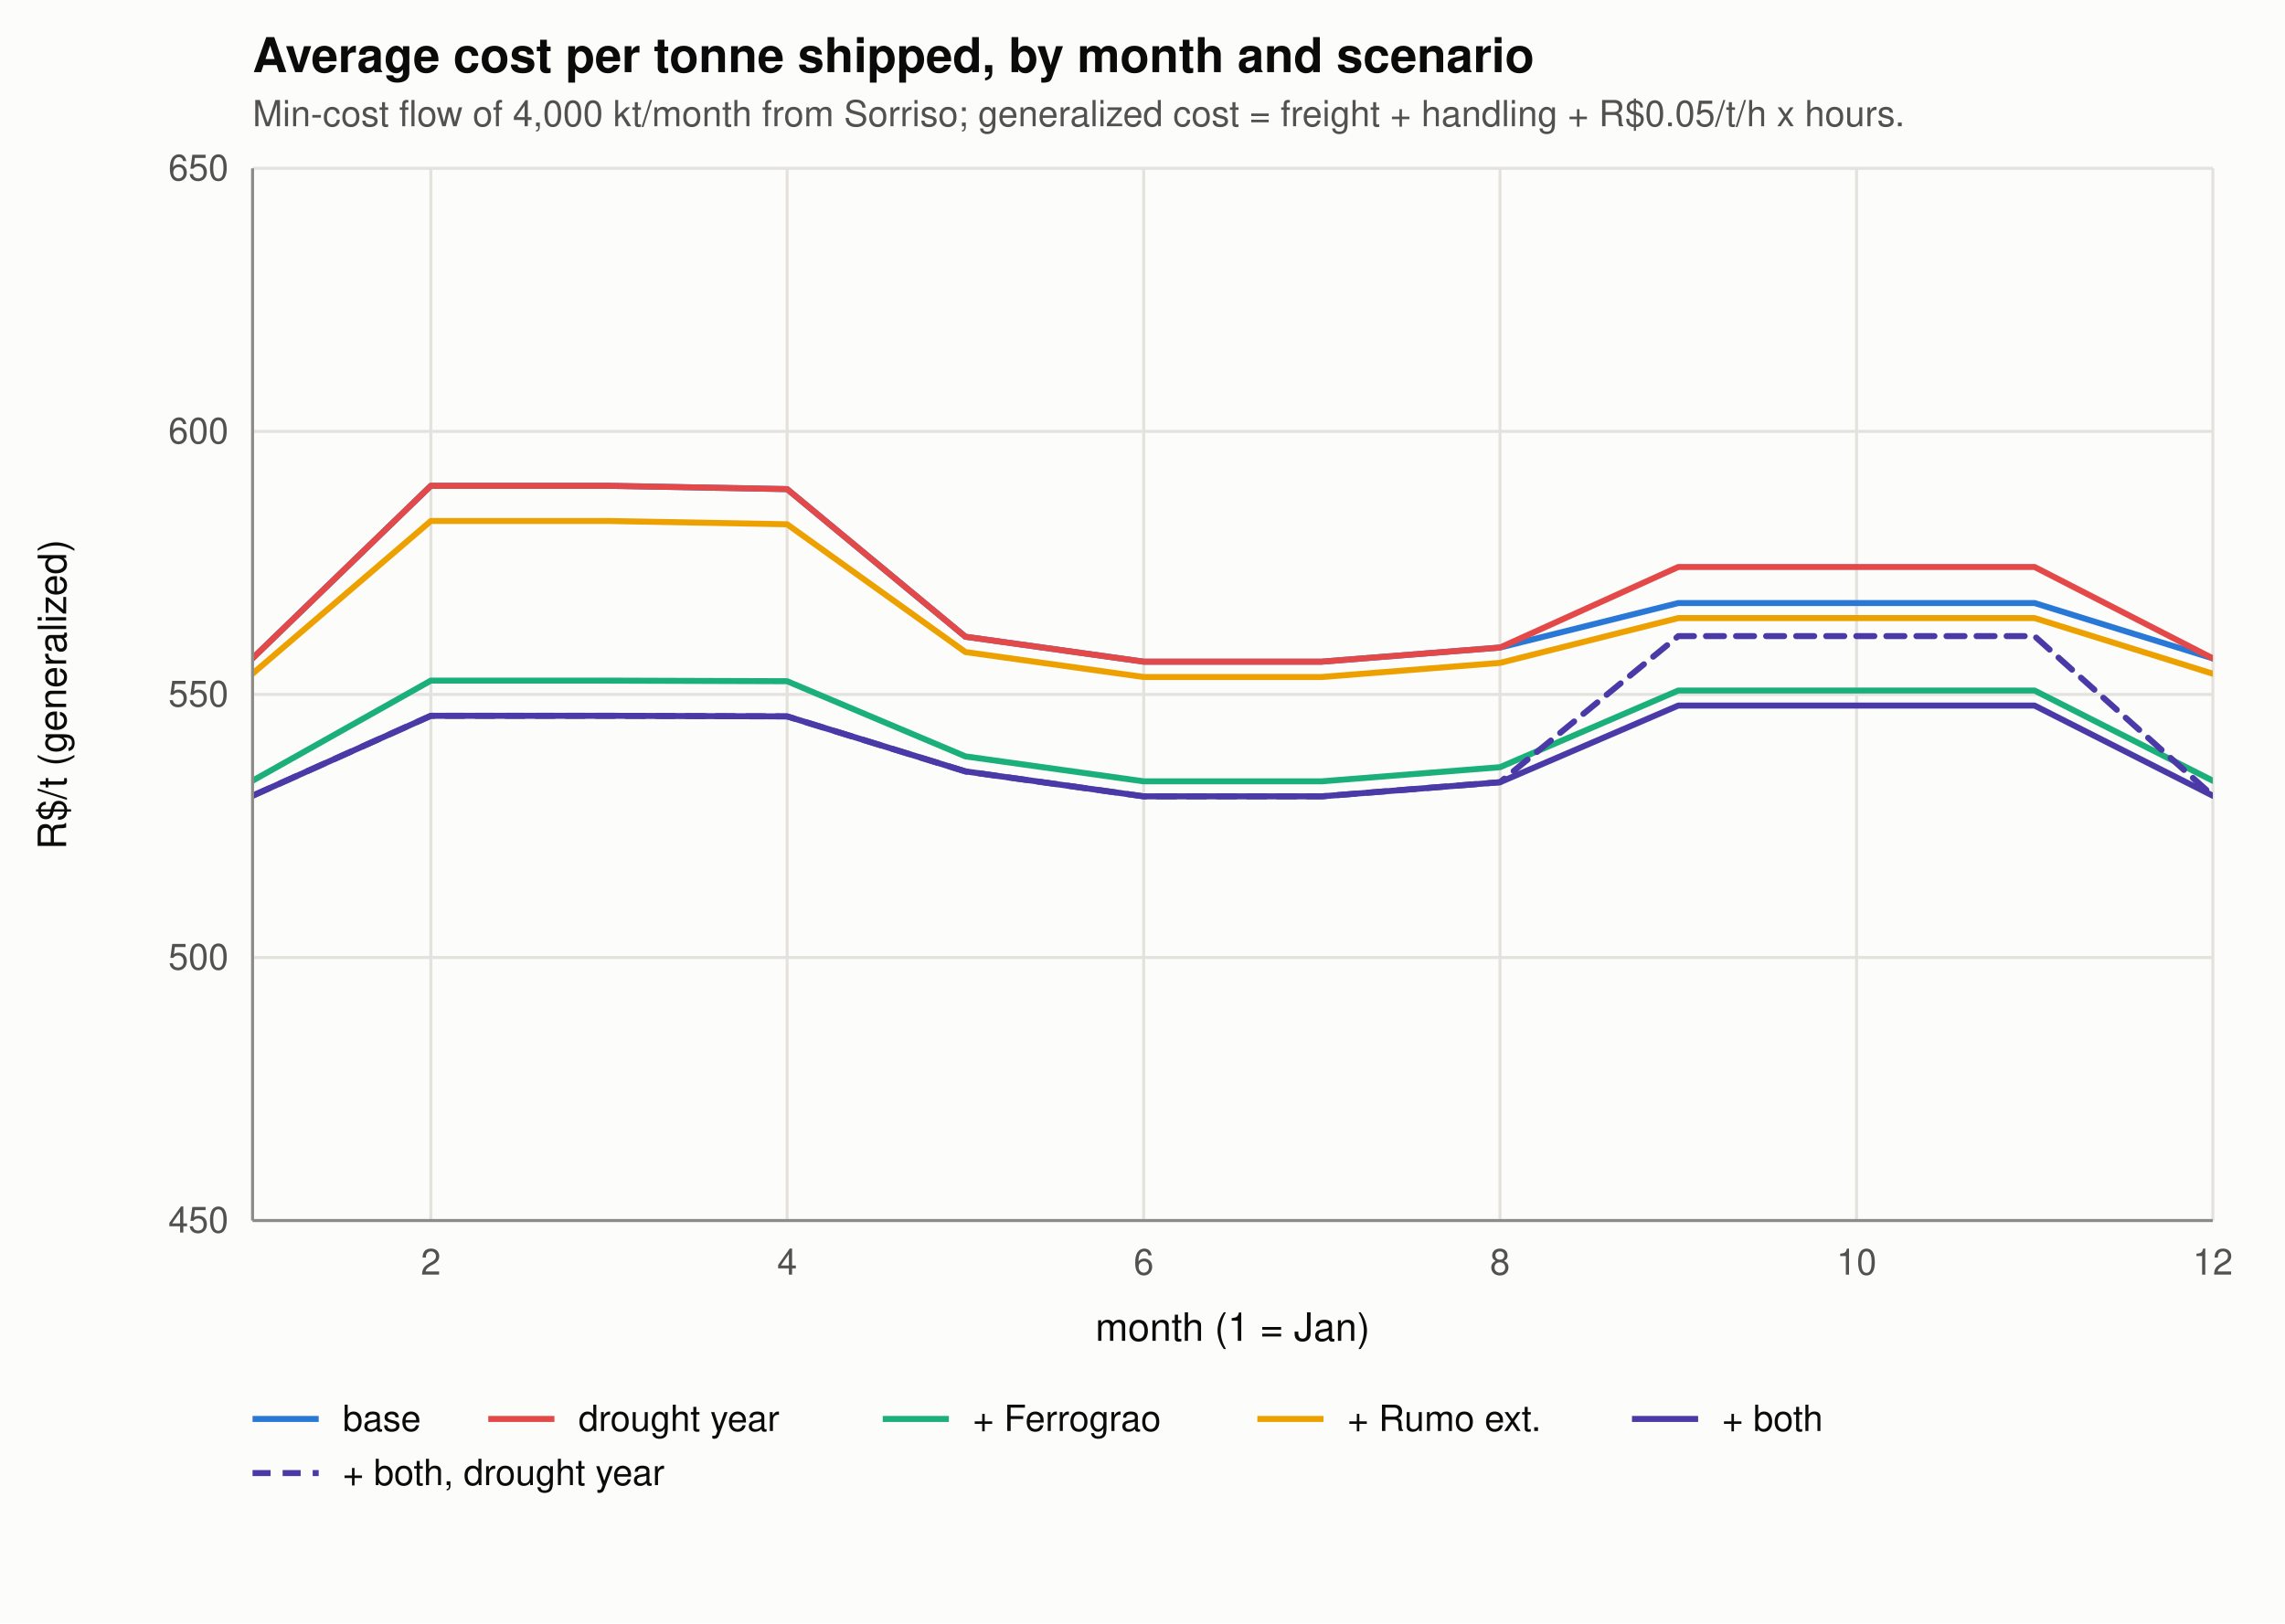
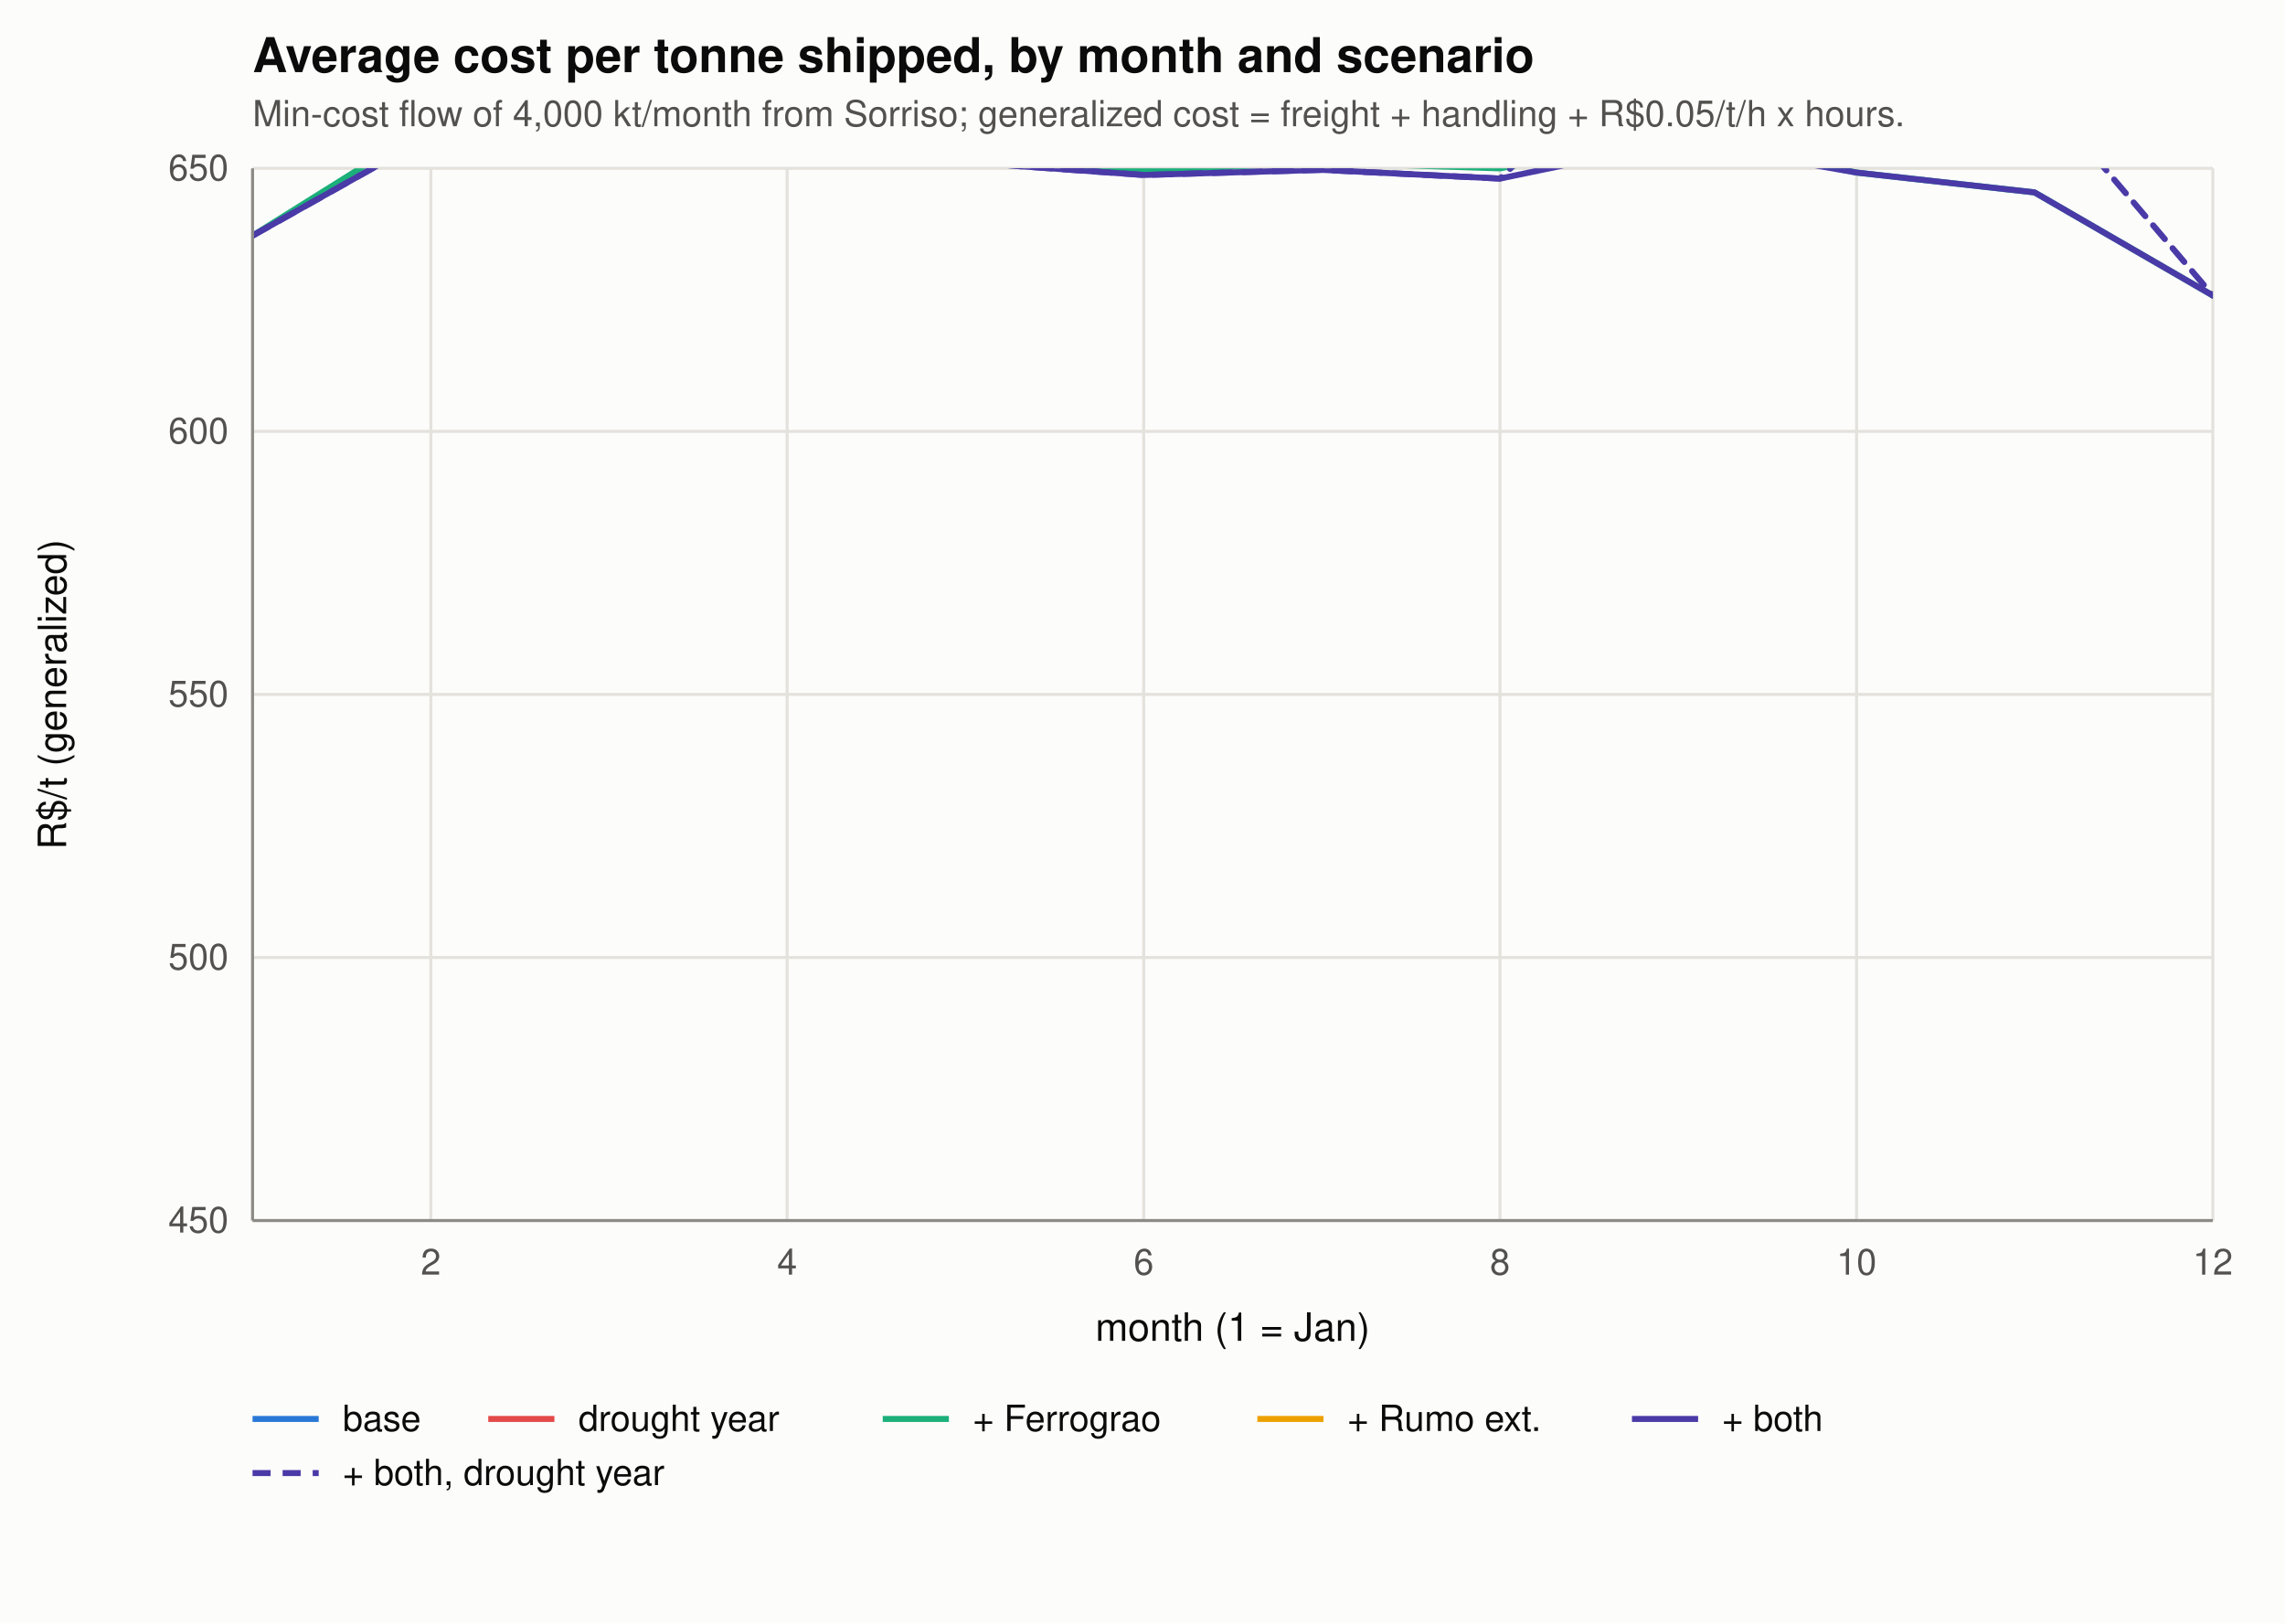
<svg xmlns="http://www.w3.org/2000/svg" viewBox="0 0 760 540" width="760" height="540" font-family="-apple-system, Segoe UI, Helvetica, Arial, sans-serif">
  <rect width="760" height="540" fill="#fcfcfb" />
  <text x="84" y="24" text-anchor="start" font-size="16" fill="#0b0b0b">
    <tspan font-weight="600">Average cost per tonne shipped, by month and scenario</tspan>
  </text>
  <text x="84" y="42" text-anchor="start" font-size="12" fill="#52514e">Min-cost flow of 4,000 kt/month from Sorriso; generalized cost = freight + handling + R$0.05/t/h x hours.</text>
  <defs>
    <clipPath id="plot">
      <rect x="84" y="56" width="652" height="350" />
    </clipPath>
  </defs>
  <line x1="143.3" y1="56" x2="143.3" y2="406" stroke="#e4e2dc" stroke-width="1" />
  <text x="143.3" y="424" text-anchor="middle" font-size="12" fill="#52514e">2</text>
  <line x1="261.8" y1="56" x2="261.8" y2="406" stroke="#e4e2dc" stroke-width="1" />
  <text x="261.8" y="424" text-anchor="middle" font-size="12" fill="#52514e">4</text>
  <line x1="380.4" y1="56" x2="380.4" y2="406" stroke="#e4e2dc" stroke-width="1" />
  <text x="380.4" y="424" text-anchor="middle" font-size="12" fill="#52514e">6</text>
  <line x1="498.9" y1="56" x2="498.9" y2="406" stroke="#e4e2dc" stroke-width="1" />
  <text x="498.9" y="424" text-anchor="middle" font-size="12" fill="#52514e">8</text>
  <line x1="617.5" y1="56" x2="617.5" y2="406" stroke="#e4e2dc" stroke-width="1" />
  <text x="617.5" y="424" text-anchor="middle" font-size="12" fill="#52514e">10</text>
  <line x1="736" y1="56" x2="736" y2="406" stroke="#e4e2dc" stroke-width="1" />
  <text x="736" y="424" text-anchor="middle" font-size="12" fill="#52514e">12</text>
  <line x1="84" y1="406" x2="736" y2="406" stroke="#e4e2dc" stroke-width="1" />
  <text x="76" y="410" text-anchor="end" font-size="12" fill="#52514e">450</text>
  <line x1="84" y1="318.5" x2="736" y2="318.5" stroke="#e4e2dc" stroke-width="1" />
  <text x="76" y="322.5" text-anchor="end" font-size="12" fill="#52514e">500</text>
  <line x1="84" y1="231" x2="736" y2="231" stroke="#e4e2dc" stroke-width="1" />
  <text x="76" y="235" text-anchor="end" font-size="12" fill="#52514e">550</text>
  <line x1="84" y1="143.5" x2="736" y2="143.5" stroke="#e4e2dc" stroke-width="1" />
  <text x="76" y="147.5" text-anchor="end" font-size="12" fill="#52514e">600</text>
  <line x1="84" y1="56" x2="736" y2="56" stroke="#e4e2dc" stroke-width="1" />
  <text x="76" y="60" text-anchor="end" font-size="12" fill="#52514e">650</text>
  <g clip-path="url(#plot)">
-     <path d="M84 219 L143.3 161.6 L202.5 161.6 L261.8 162.7 L321.1 211.8 L380.4 220.1 L439.6 220.1 L498.9 215.4 L558.2 200.6 L617.5 200.6 L676.7 200.6 L736 219 " fill="none" stroke="#2a78d6" stroke-width="2" stroke-linejoin="round" stroke-linecap="round" stroke-dasharray="" />
-     <path d="M84 219 L143.3 161.6 L202.5 161.6 L261.8 162.7 L321.1 211.8 L380.4 220.1 L439.6 220.1 L498.9 215.4 L558.2 188.6 L617.5 188.6 L676.7 188.6 L736 219 " fill="none" stroke="#e34948" stroke-width="2" stroke-linejoin="round" stroke-linecap="round" stroke-dasharray="" />
-     <path d="M84 259.7 L143.3 226.4 L202.5 226.4 L261.8 226.6 L321.1 251.6 L380.4 259.9 L439.6 259.9 L498.9 255.2 L558.2 229.7 L617.5 229.7 L676.7 229.7 L736 259.7 " fill="none" stroke="#1baf7a" stroke-width="2" stroke-linejoin="round" stroke-linecap="round" stroke-dasharray="" />
-     <path d="M84 224.1 L143.3 173.3 L202.5 173.3 L261.8 174.4 L321.1 216.9 L380.4 225.2 L439.6 225.2 L498.9 220.5 L558.2 205.6 L617.5 205.6 L676.7 205.6 L736 224.1 " fill="none" stroke="#eda100" stroke-width="2" stroke-linejoin="round" stroke-linecap="round" stroke-dasharray="" />
-     <path d="M84 264.7 L143.3 238.1 L202.5 238.1 L261.8 238.3 L321.1 256.6 L380.4 264.9 L439.6 264.9 L498.9 260.2 L558.2 234.7 L617.5 234.7 L676.7 234.7 L736 264.7 " fill="none" stroke="#4a3aa7" stroke-width="2" stroke-linejoin="round" stroke-linecap="round" stroke-dasharray="" />
-     <path d="M84 264.7 L143.3 238.1 L202.5 238.1 L261.8 238.3 L321.1 256.6 L380.4 264.9 L439.6 264.9 L498.9 260.2 L558.2 211.6 L617.5 211.6 L676.7 211.6 L736 264.7 " fill="none" stroke="#4a3aa7" stroke-width="2" stroke-linejoin="round" stroke-linecap="round" stroke-dasharray="6 4" />
+     <path d="M84 17.9 L143.3 -45.5 L202.5 -65.1 L261.8 -43.9 L321.1 -23.1 L380.4 -22.2 L439.6 -27 L498.9 -18.1 L558.2 -22.7 L617.5 3.2 L676.7 16.8 L736 54.5 " fill="none" stroke="#2a78d6" stroke-width="2" stroke-linejoin="round" stroke-linecap="round" stroke-dasharray="" />
+     <path d="M84 17.9 L143.3 -45.5 L202.5 -65.1 L261.8 -43.9 L321.1 -23.1 L380.4 -22.2 L439.6 -27 L498.9 -18.1 L558.2 -40.8 L617.5 -13.3 L676.7 2.1 L736 54.5 " fill="none" stroke="#e34948" stroke-width="2" stroke-linejoin="round" stroke-linecap="round" stroke-dasharray="" />
+     <path d="M84 78.4 L143.3 41.3 L202.5 30.8 L261.8 42 L321.1 53.2 L380.4 56.7 L439.6 54.1 L498.9 56 L558.2 45.1 L617.5 57.4 L676.7 64 L736 98.3 " fill="none" stroke="#1baf7a" stroke-width="2" stroke-linejoin="round" stroke-linecap="round" stroke-dasharray="" />
+     <path d="M84 17.9 L143.3 -41.7 L202.5 -57.8 L261.8 -40.4 L321.1 -22.3 L380.4 -20.7 L439.6 -24.6 L498.9 -14.7 L558.2 -20.8 L617.5 3.2 L676.7 16.8 L736 54.5 " fill="none" stroke="#eda100" stroke-width="2" stroke-linejoin="round" stroke-linecap="round" stroke-dasharray="" />
+     <path d="M84 78.4 L143.3 45.1 L202.5 38 L261.8 45.5 L321.1 54 L380.4 58.2 L439.6 56.5 L498.9 59.4 L558.2 47.1 L617.5 57.4 L676.7 64 L736 98.3 " fill="none" stroke="#4a3aa7" stroke-width="2" stroke-linejoin="round" stroke-linecap="round" stroke-dasharray="" />
+     <path d="M84 78.4 L143.3 45.1 L202.5 38 L261.8 45.5 L321.1 54 L380.4 58.2 L439.6 56.5 L498.9 59.4 L558.2 2.4 L617.5 18.8 L676.7 28.6 L736 98.3 " fill="none" stroke="#4a3aa7" stroke-width="2" stroke-linejoin="round" stroke-linecap="round" stroke-dasharray="6 4" />
  </g>
  <line x1="84" y1="406" x2="736" y2="406" stroke="#8d8b85" stroke-width="1" />
  <line x1="84" y1="56" x2="84" y2="406" stroke="#8d8b85" stroke-width="1" />
  <text x="410" y="446" text-anchor="middle" font-size="13" fill="#0b0b0b">month (1 = Jan)</text>
  <text transform="translate(22 231) rotate(-90)" text-anchor="middle" font-size="13" fill="#0b0b0b">R$/t (generalized)</text>
  <line x1="84" y1="472" x2="106" y2="472" stroke="#2a78d6" stroke-width="2" stroke-dasharray="" />
  <text x="114" y="476" text-anchor="start" font-size="12" fill="#0b0b0b">base</text>
  <line x1="162.4" y1="472" x2="184.4" y2="472" stroke="#e34948" stroke-width="2" stroke-dasharray="" />
  <text x="192.4" y="476" text-anchor="start" font-size="12" fill="#0b0b0b">drought year</text>
  <line x1="293.6" y1="472" x2="315.6" y2="472" stroke="#1baf7a" stroke-width="2" stroke-dasharray="" />
  <text x="323.6" y="476" text-anchor="start" font-size="12" fill="#0b0b0b">+ Ferrograo</text>
  <line x1="418.2" y1="472" x2="440.2" y2="472" stroke="#eda100" stroke-width="2" stroke-dasharray="" />
  <text x="448.2" y="476" text-anchor="start" font-size="12" fill="#0b0b0b">+ Rumo ext.</text>
  <line x1="542.8" y1="472" x2="564.8" y2="472" stroke="#4a3aa7" stroke-width="2" stroke-dasharray="" />
  <text x="572.8" y="476" text-anchor="start" font-size="12" fill="#0b0b0b">+ both</text>
  <line x1="84" y1="490" x2="106" y2="490" stroke="#4a3aa7" stroke-width="2" stroke-dasharray="6 4" />
  <text x="114" y="494" text-anchor="start" font-size="12" fill="#0b0b0b">+ both, drought year</text>
</svg>
